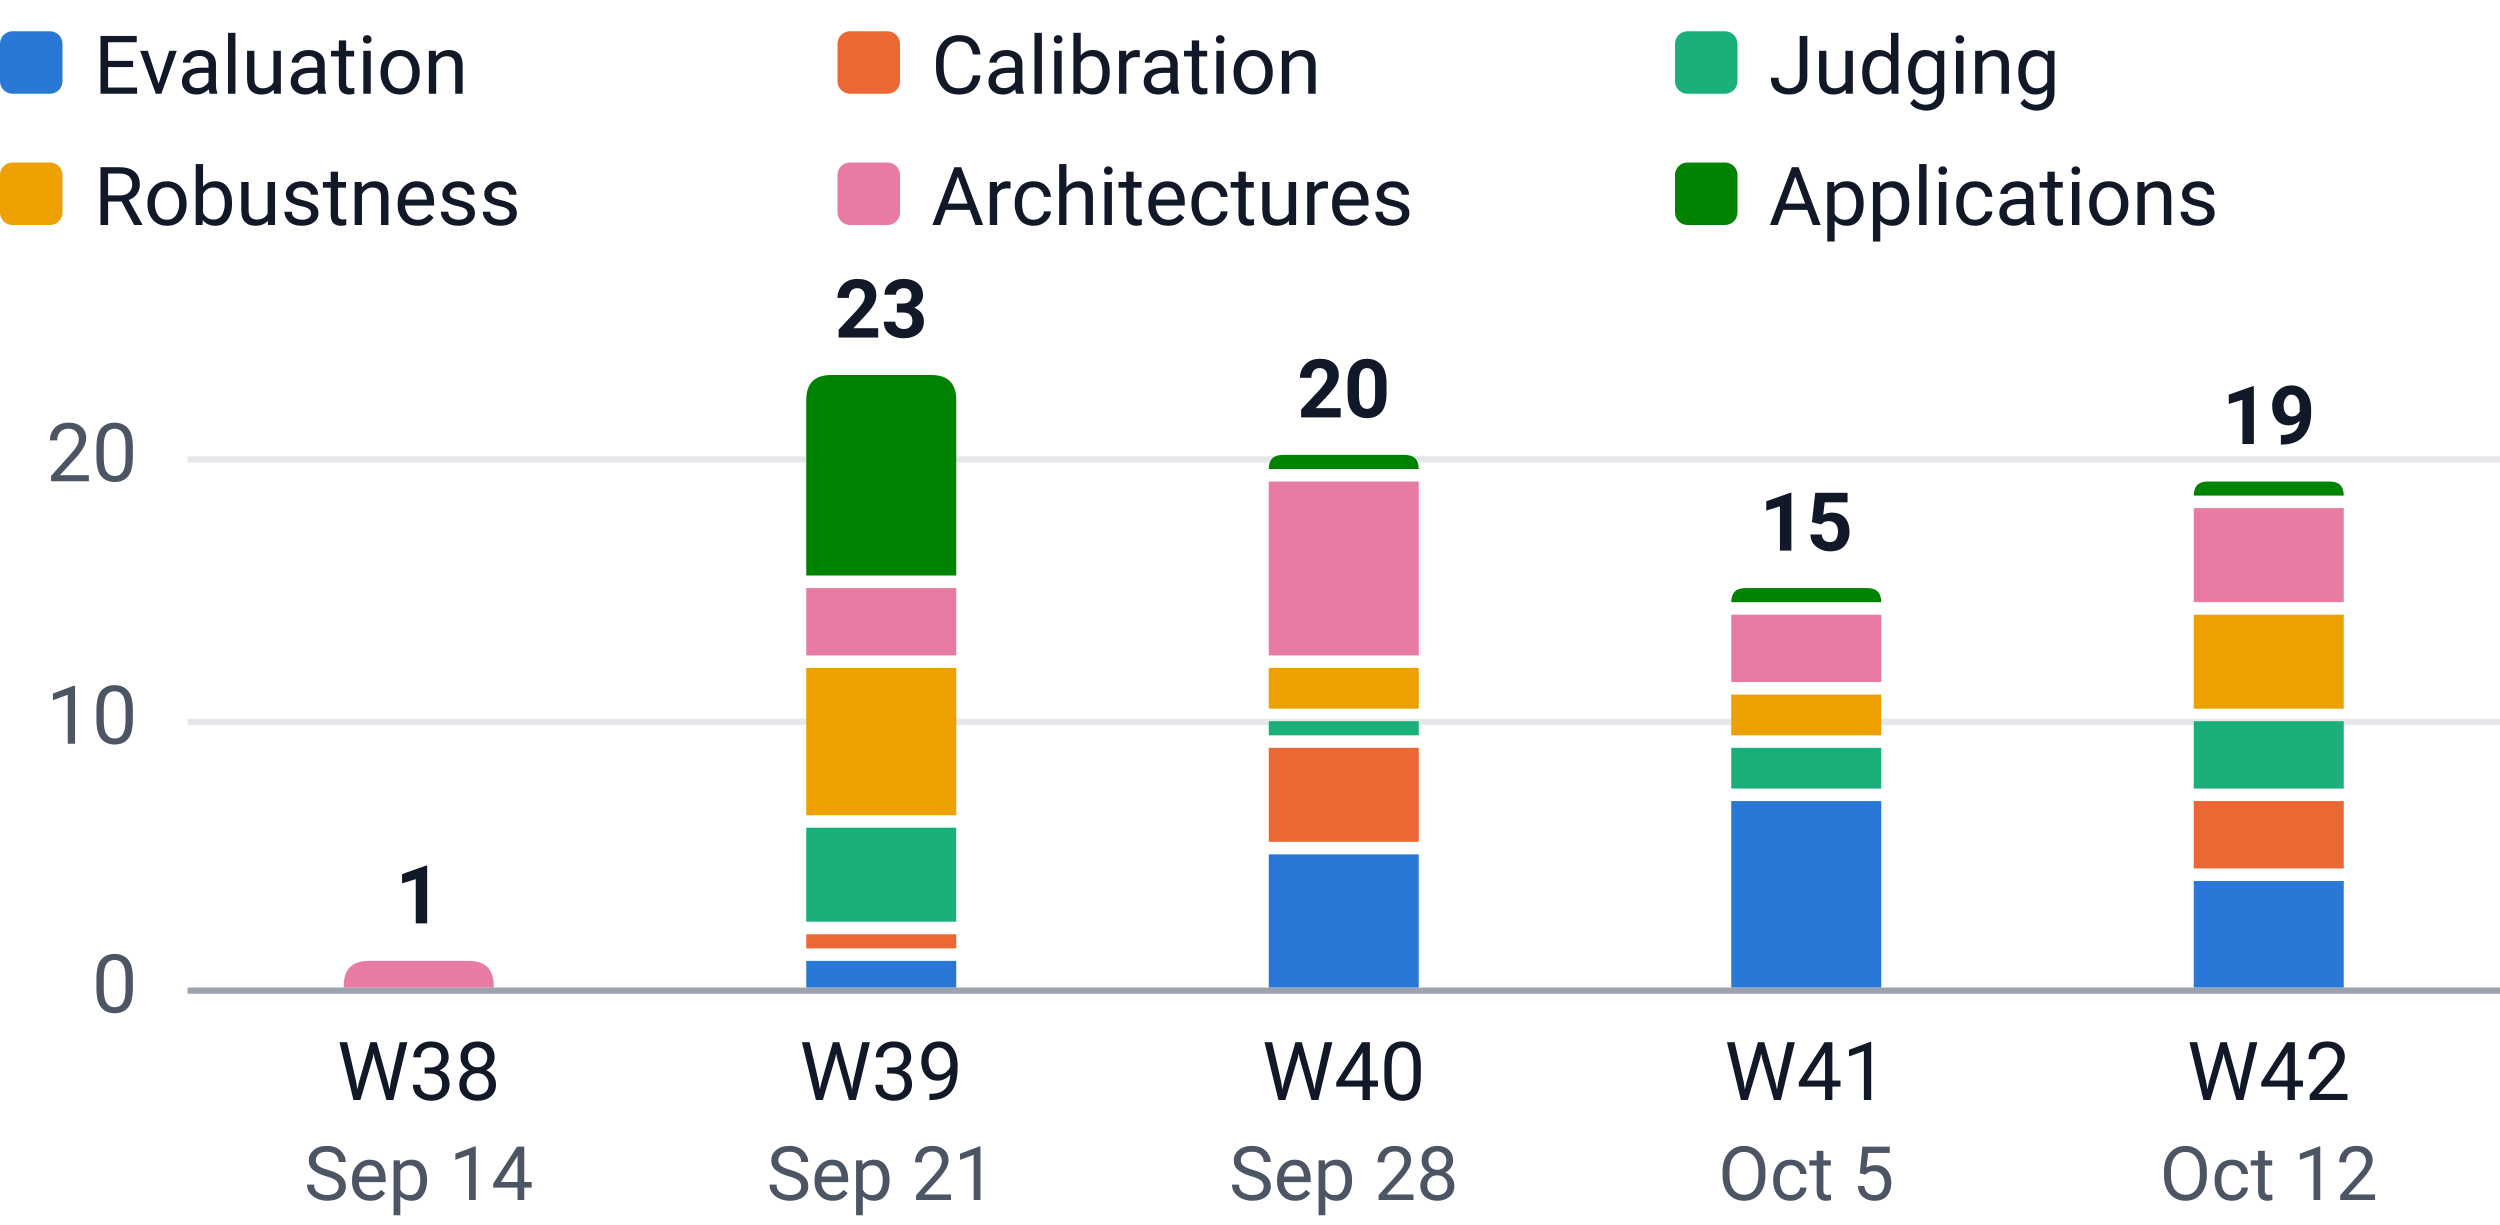
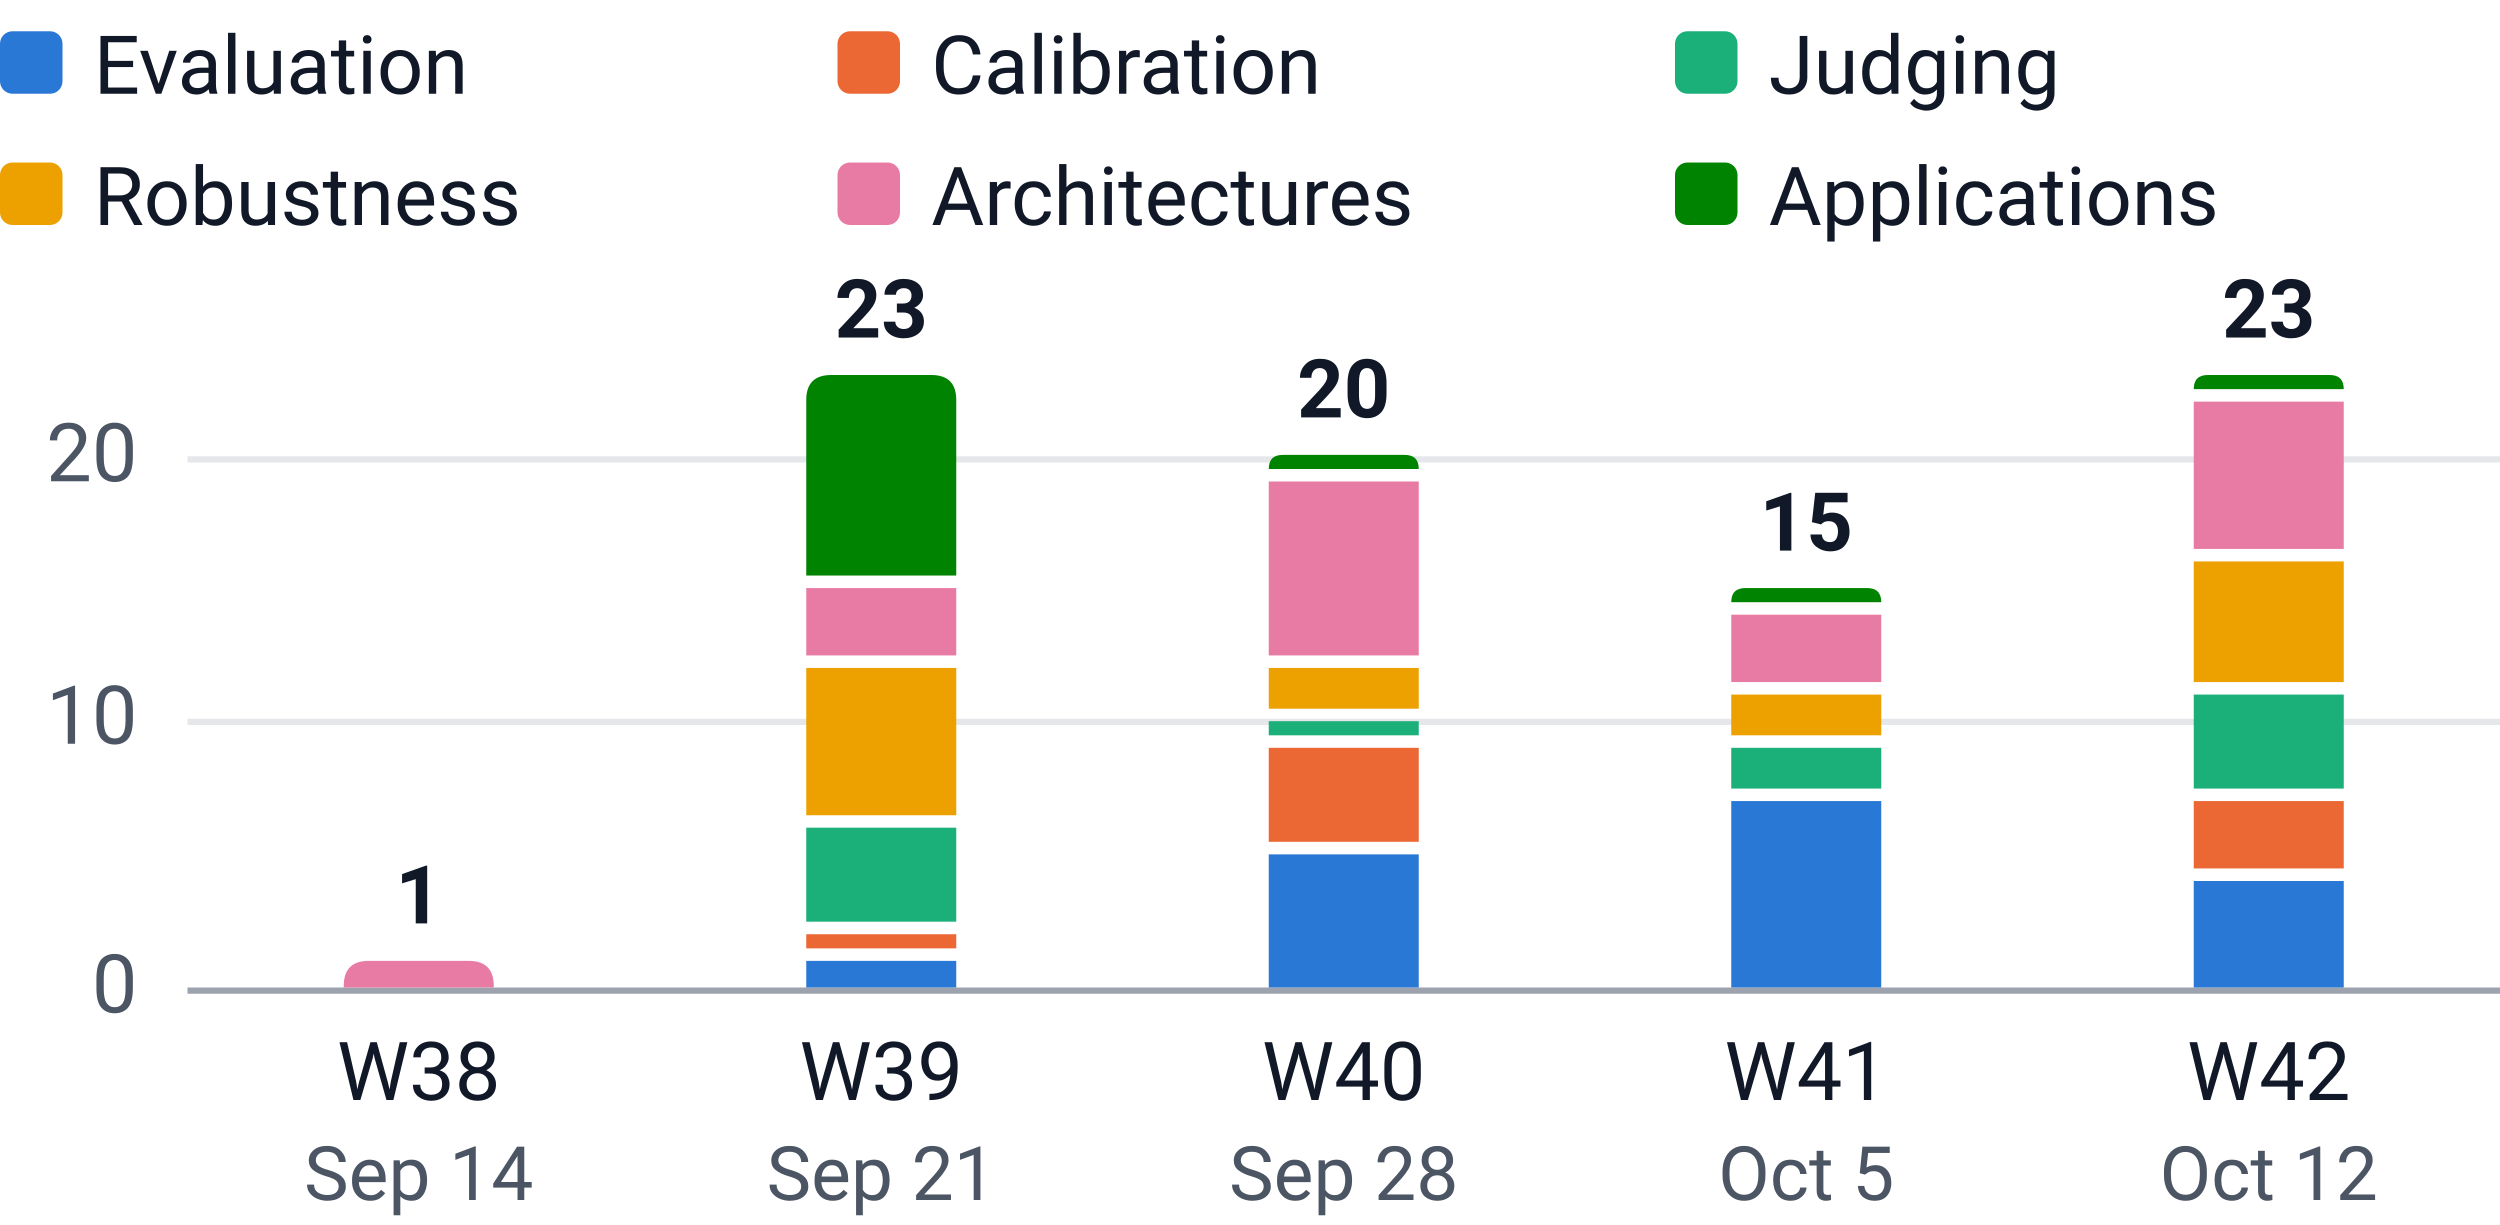
<svg xmlns="http://www.w3.org/2000/svg" viewBox="0 0 400 196" width="400" height="196" role="img" aria-labelledby="chart-title chart-desc" font-family="system-ui, -apple-system, &quot;Segoe UI&quot;, Roboto, &quot;Helvetica Neue&quot;, Arial, &quot;PingFang SC&quot;, &quot;Microsoft YaHei&quot;, sans-serif" font-size="13">
  <rect x="0" y="5" width="10" height="10" rx="2" fill="#2a78d6" />
  <text x="15" y="15" fill="#111827">Evaluation</text>
  <rect x="134" y="5" width="10" height="10" rx="2" fill="#eb6834" />
  <text x="149" y="15" fill="#111827">Calibration</text>
  <rect x="268" y="5" width="10" height="10" rx="2" fill="#1baf7a" />
  <text x="283" y="15" fill="#111827">Judging</text>
  <rect x="0" y="26" width="10" height="10" rx="2" fill="#eda100" />
  <text x="15" y="36" fill="#111827">Robustness</text>
  <rect x="134" y="26" width="10" height="10" rx="2" fill="#e87ba4" />
  <text x="149" y="36" fill="#111827">Architectures</text>
  <rect x="268" y="26" width="10" height="10" rx="2" fill="#008300" />
  <text x="283" y="36" fill="#111827">Applications</text>
  <line x1="30" x2="400" y1="158.5" y2="158.5" stroke="#9ca3af" stroke-width="1" />
  <text x="22" y="162" text-anchor="end" fill="#4b5563">0</text>
  <line x1="30" x2="400" y1="115.5" y2="115.5" stroke="#e5e7eb" stroke-width="1" />
  <text x="22" y="119" text-anchor="end" fill="#4b5563">10</text>
  <line x1="30" x2="400" y1="73.5" y2="73.5" stroke="#e5e7eb" stroke-width="1" />
  <text x="22" y="77" text-anchor="end" fill="#4b5563">20</text>
  <path d="M55 158V157.74Q55 153.74 59 153.74H75Q79 153.74 79 157.74V158Z" fill="#e87ba4" />
  <text x="67" y="147.74" text-anchor="middle" font-weight="600" fill="#111827">1</text>
  <text x="67" y="176" text-anchor="middle" fill="#111827">W38</text>
  <text x="67" y="192" text-anchor="middle" font-size="12" fill="#4b5563">Sep 14</text>
  <rect x="129" y="153.74" width="24" height="4.26" fill="#2a78d6" />
  <rect x="129" y="149.48" width="24" height="2.26" fill="#eb6834" />
  <rect x="129" y="132.43" width="24" height="15.04" fill="#1baf7a" />
  <rect x="129" y="106.87" width="24" height="23.57" fill="#eda100" />
  <rect x="129" y="94.09" width="24" height="10.78" fill="#e87ba4" />
  <path d="M129 92.09V64Q129 60 133 60H149Q153 60 153 64V92.09Z" fill="#008300" />
  <text x="141" y="54" text-anchor="middle" font-weight="600" fill="#111827">23</text>
  <text x="141" y="176" text-anchor="middle" fill="#111827">W39</text>
  <text x="141" y="192" text-anchor="middle" font-size="12" fill="#4b5563">Sep 21</text>
  <rect x="203" y="136.7" width="24" height="21.3" fill="#2a78d6" />
  <rect x="203" y="119.65" width="24" height="15.04" fill="#eb6834" />
  <rect x="203" y="115.39" width="24" height="2.26" fill="#1baf7a" />
  <rect x="203" y="106.87" width="24" height="6.52" fill="#eda100" />
  <rect x="203" y="77.04" width="24" height="27.83" fill="#e87ba4" />
  <path d="M203 75.04V75.04Q203 72.78 205.26 72.78H224.74Q227 72.78 227 75.04V75.04Z" fill="#008300" />
  <text x="215" y="66.78" text-anchor="middle" font-weight="600" fill="#111827">20</text>
  <text x="215" y="176" text-anchor="middle" fill="#111827">W40</text>
  <text x="215" y="192" text-anchor="middle" font-size="12" fill="#4b5563">Sep 28</text>
  <rect x="277" y="128.17" width="24" height="29.83" fill="#2a78d6" />
  <rect x="277" y="119.65" width="24" height="6.52" fill="#1baf7a" />
  <rect x="277" y="111.13" width="24" height="6.52" fill="#eda100" />
  <rect x="277" y="98.35" width="24" height="10.78" fill="#e87ba4" />
  <path d="M277 96.35V96.35Q277 94.09 279.26 94.09H298.74Q301 94.09 301 96.35V96.35Z" fill="#008300" />
  <text x="289" y="88.09" text-anchor="middle" font-weight="600" fill="#111827">15</text>
  <text x="289" y="176" text-anchor="middle" fill="#111827">W41</text>
  <text x="289" y="192" text-anchor="middle" font-size="12" fill="#4b5563">Oct 5</text>
  <rect x="351" y="140.96" width="24" height="17.04" fill="#2a78d6" />
  <rect x="351" y="128.17" width="24" height="10.78" fill="#eb6834" />
-   <rect x="351" y="115.39" width="24" height="10.78" fill="#1baf7a" />
-   <rect x="351" y="98.35" width="24" height="15.04" fill="#eda100" />
-   <rect x="351" y="81.3" width="24" height="15.04" fill="#e87ba4" />
-   <path d="M351 79.3V79.3Q351 77.04 353.26 77.04H372.74Q375 77.04 375 79.3V79.3Z" fill="#008300" />
-   <text x="363" y="71.04" text-anchor="middle" font-weight="600" fill="#111827">19</text>
+   <rect x="351" y="111.13" width="24" height="15.04" fill="#1baf7a" />
+   <rect x="351" y="89.83" width="24" height="19.3" fill="#eda100" />
+   <rect x="351" y="64.26" width="24" height="23.57" fill="#e87ba4" />
+   <path d="M351 62.26V62.26Q351 60 353.26 60H372.74Q375 60 375 62.26V62.26Z" fill="#008300" />
+   <text x="363" y="54" text-anchor="middle" font-weight="600" fill="#111827">23</text>
  <text x="363" y="176" text-anchor="middle" fill="#111827">W42</text>
  <text x="363" y="192" text-anchor="middle" font-size="12" fill="#4b5563">Oct 12</text>
</svg>
